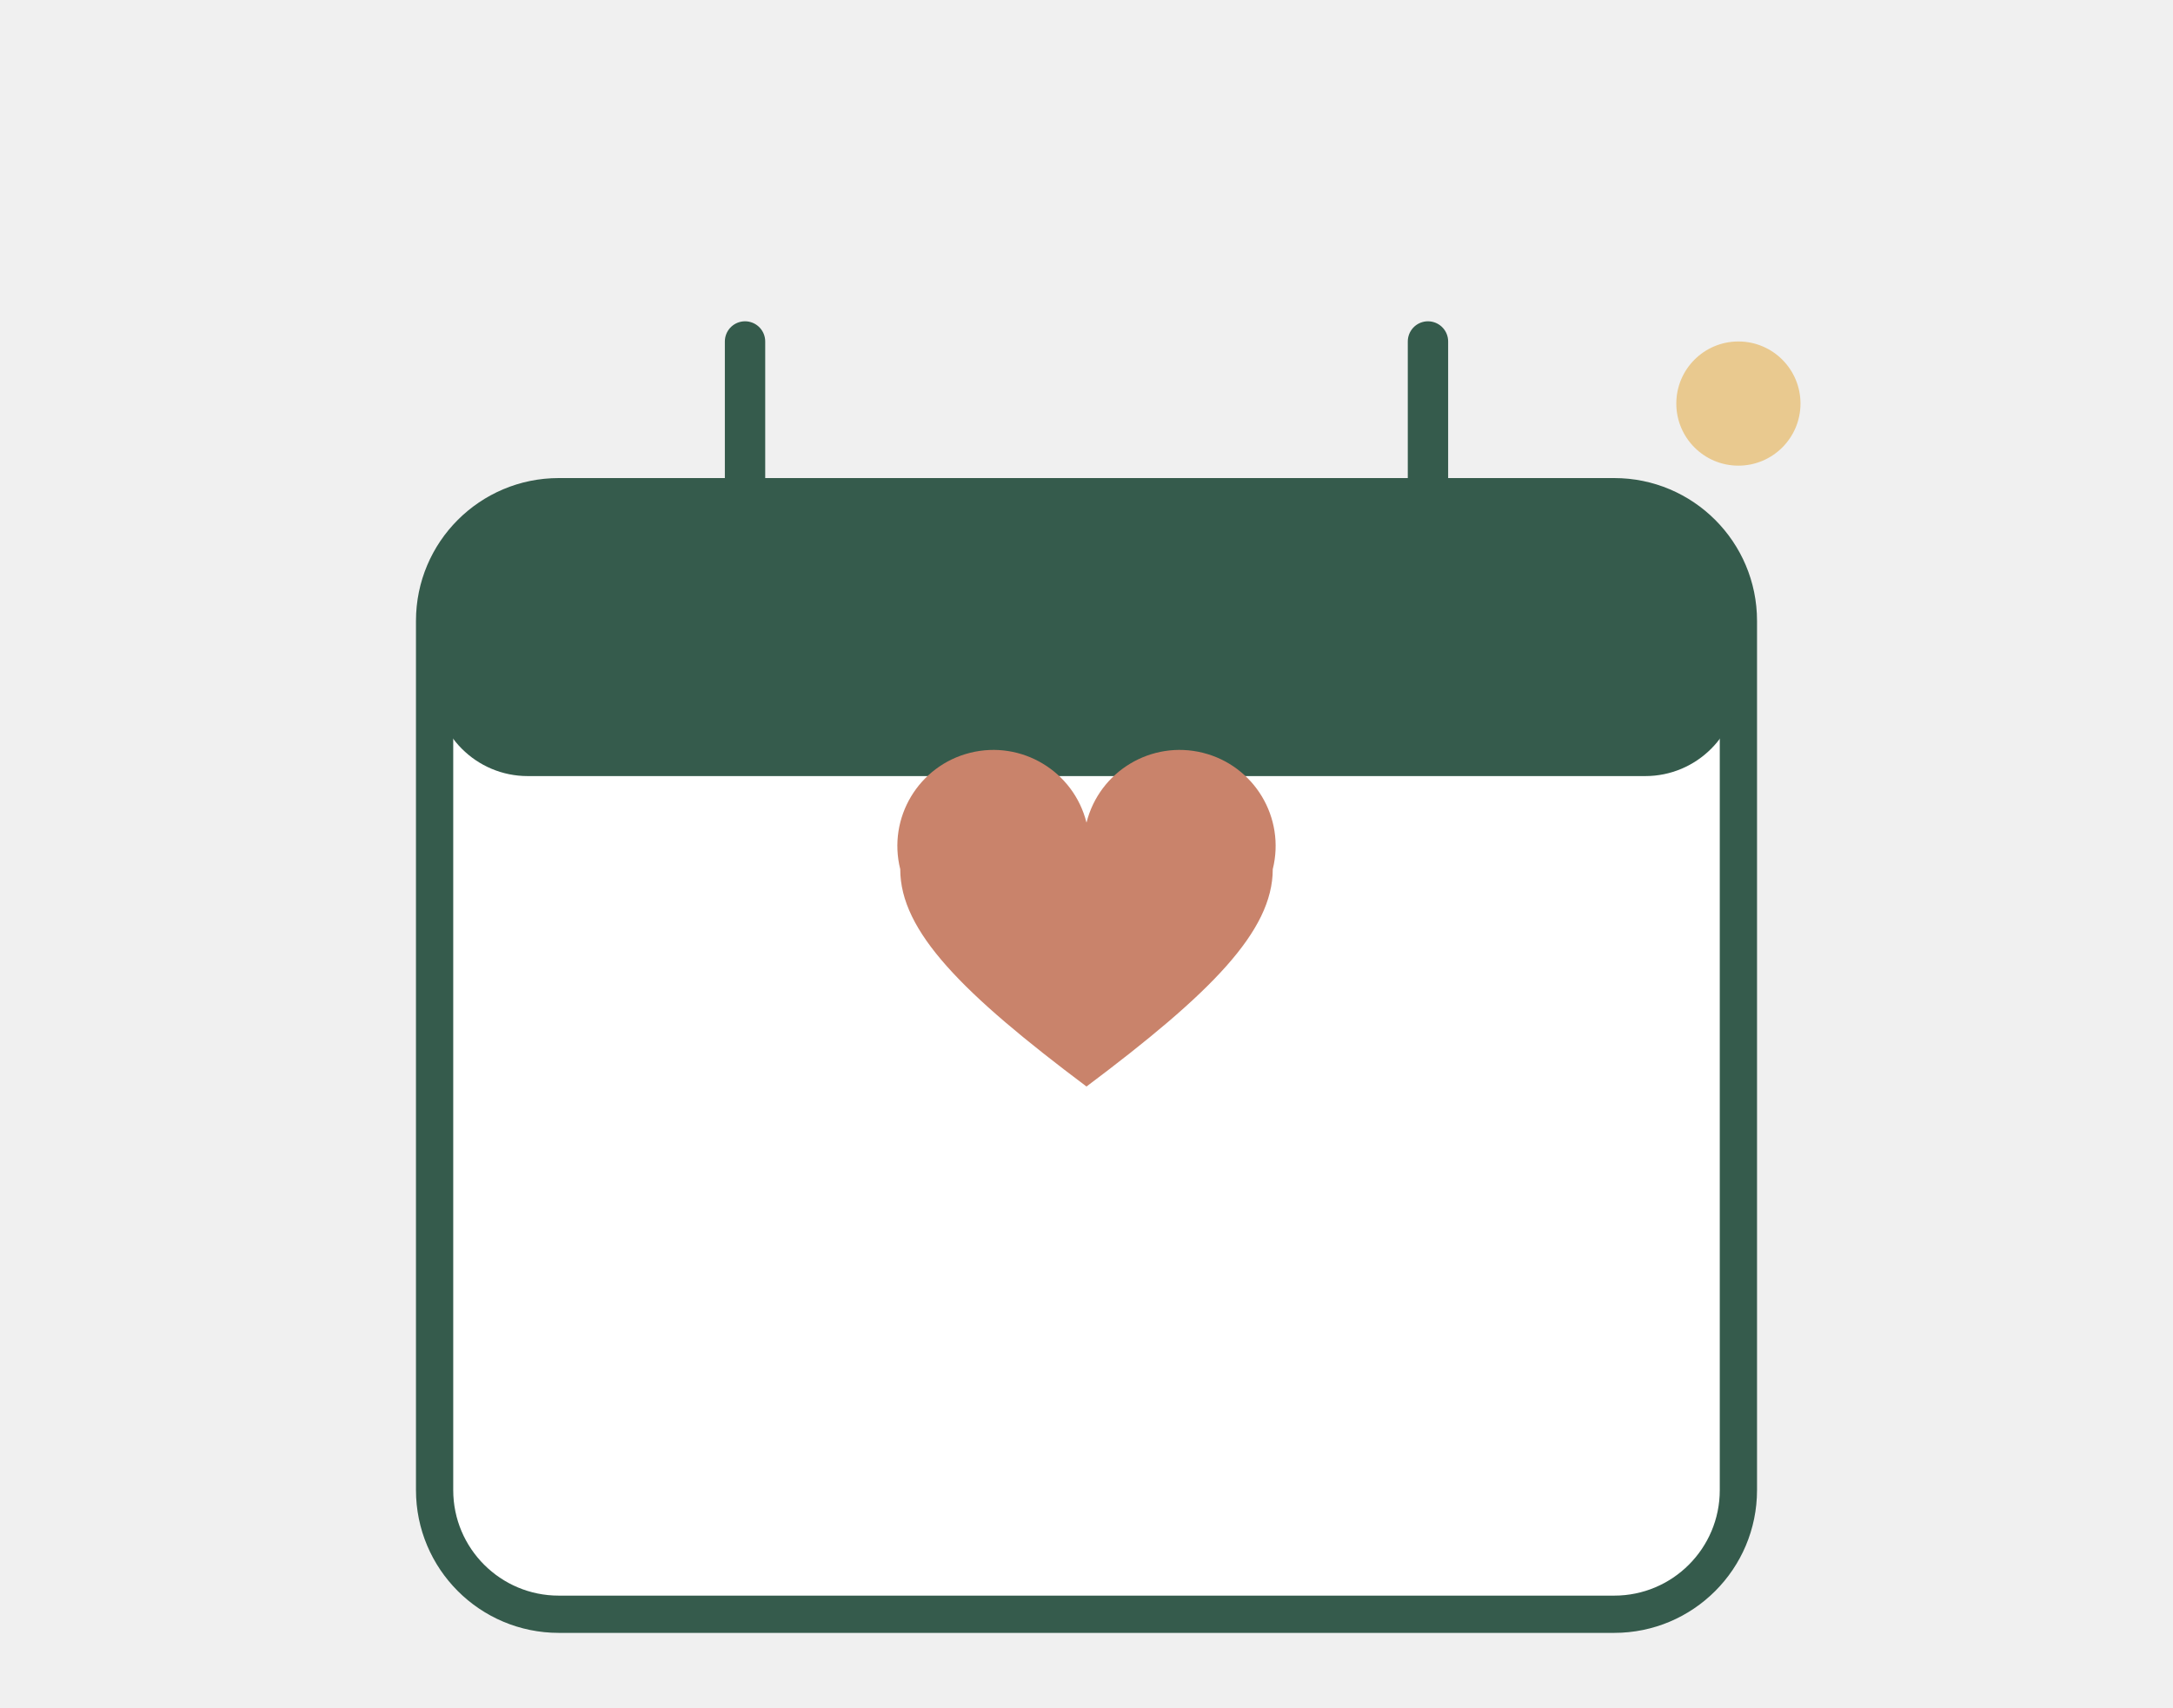
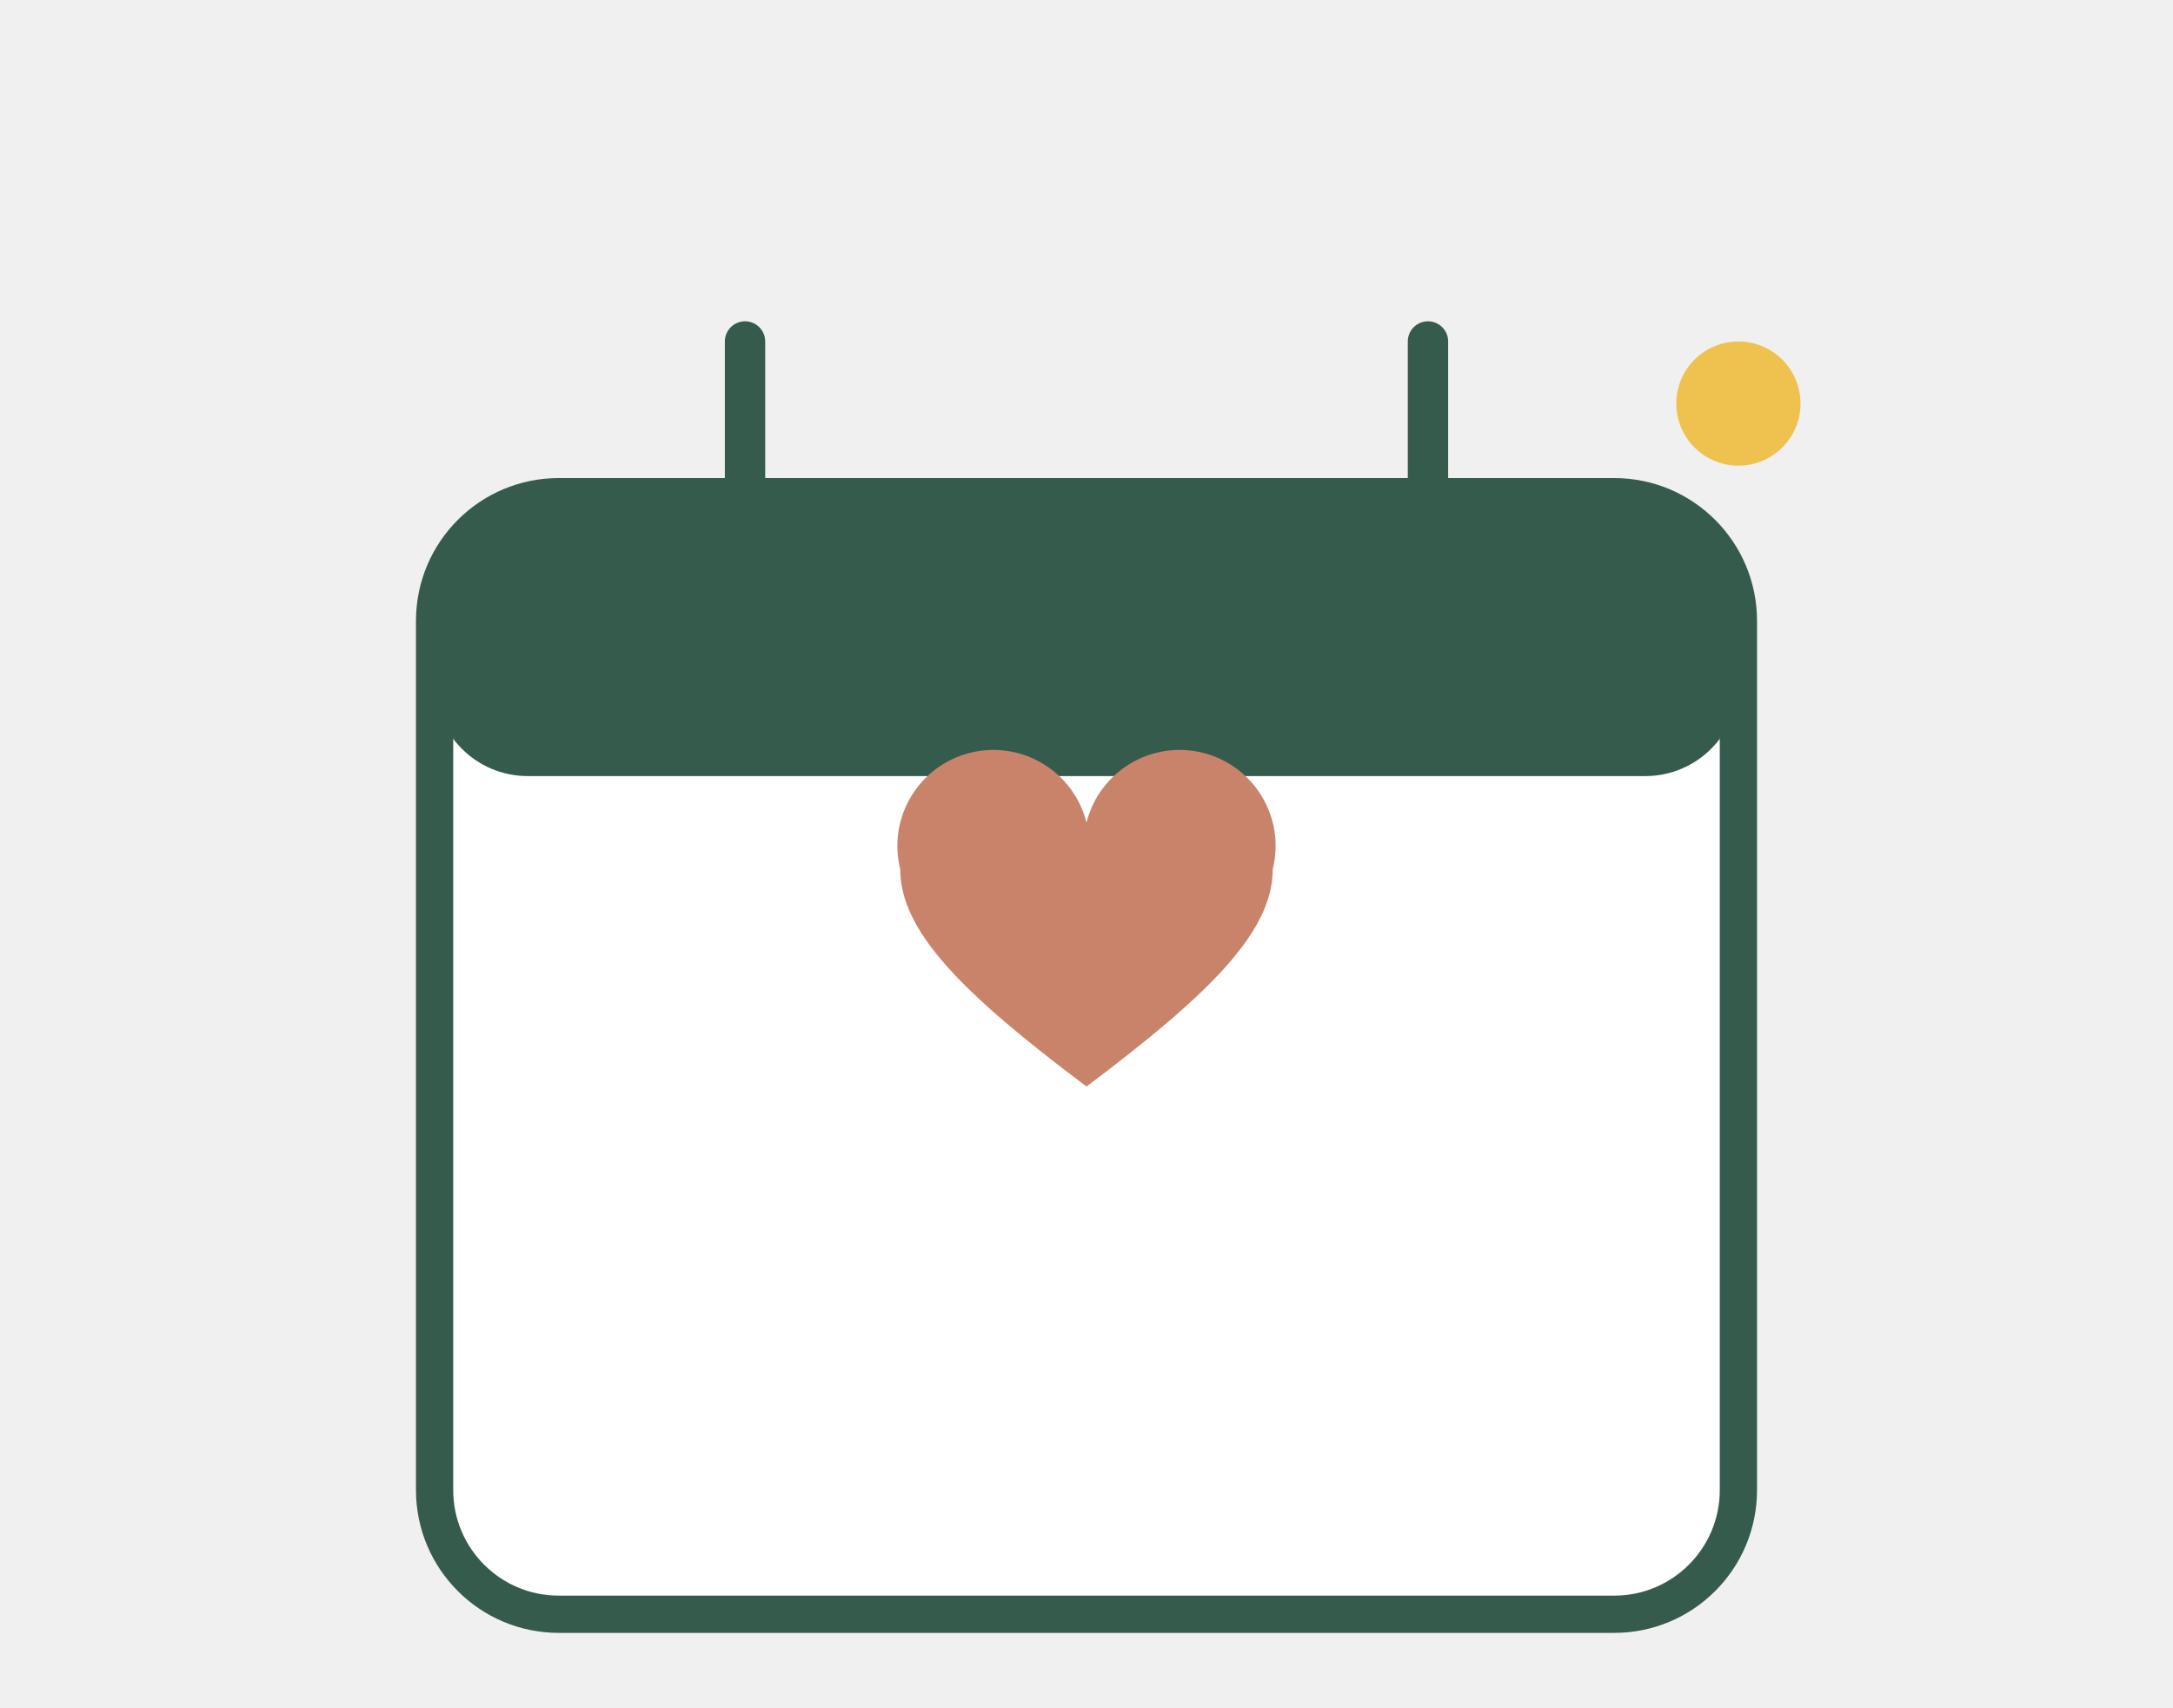
<svg xmlns="http://www.w3.org/2000/svg" viewBox="0 0 140 110">
  <rect x="28" y="32" width="84" height="72" rx="8" fill="#FFFFFF" stroke="#355B4C" stroke-width="2.4" />
  <rect x="28" y="32" width="84" height="18" rx="6" fill="#355B4C" />
  <line x1="48" y1="22" x2="48" y2="40" stroke="#355B4C" stroke-width="2.6" stroke-linecap="round" />
  <line x1="92" y1="22" x2="92" y2="40" stroke="#355B4C" stroke-width="2.6" stroke-linecap="round" />
  <path d="M70 70 c-8 -6 -12 -10 -12 -14 a6 6 0 0 1 12 -3 a6 6 0 0 1 12 3 c0 4 -4 8 -12 14 Z" fill="#C9836B" />
-   <circle cx="112" cy="26" r="4" fill="#E9C98F" />
+   <circle cx="112" cy="26" r="4" fill="#EFC14E" />
</svg>
